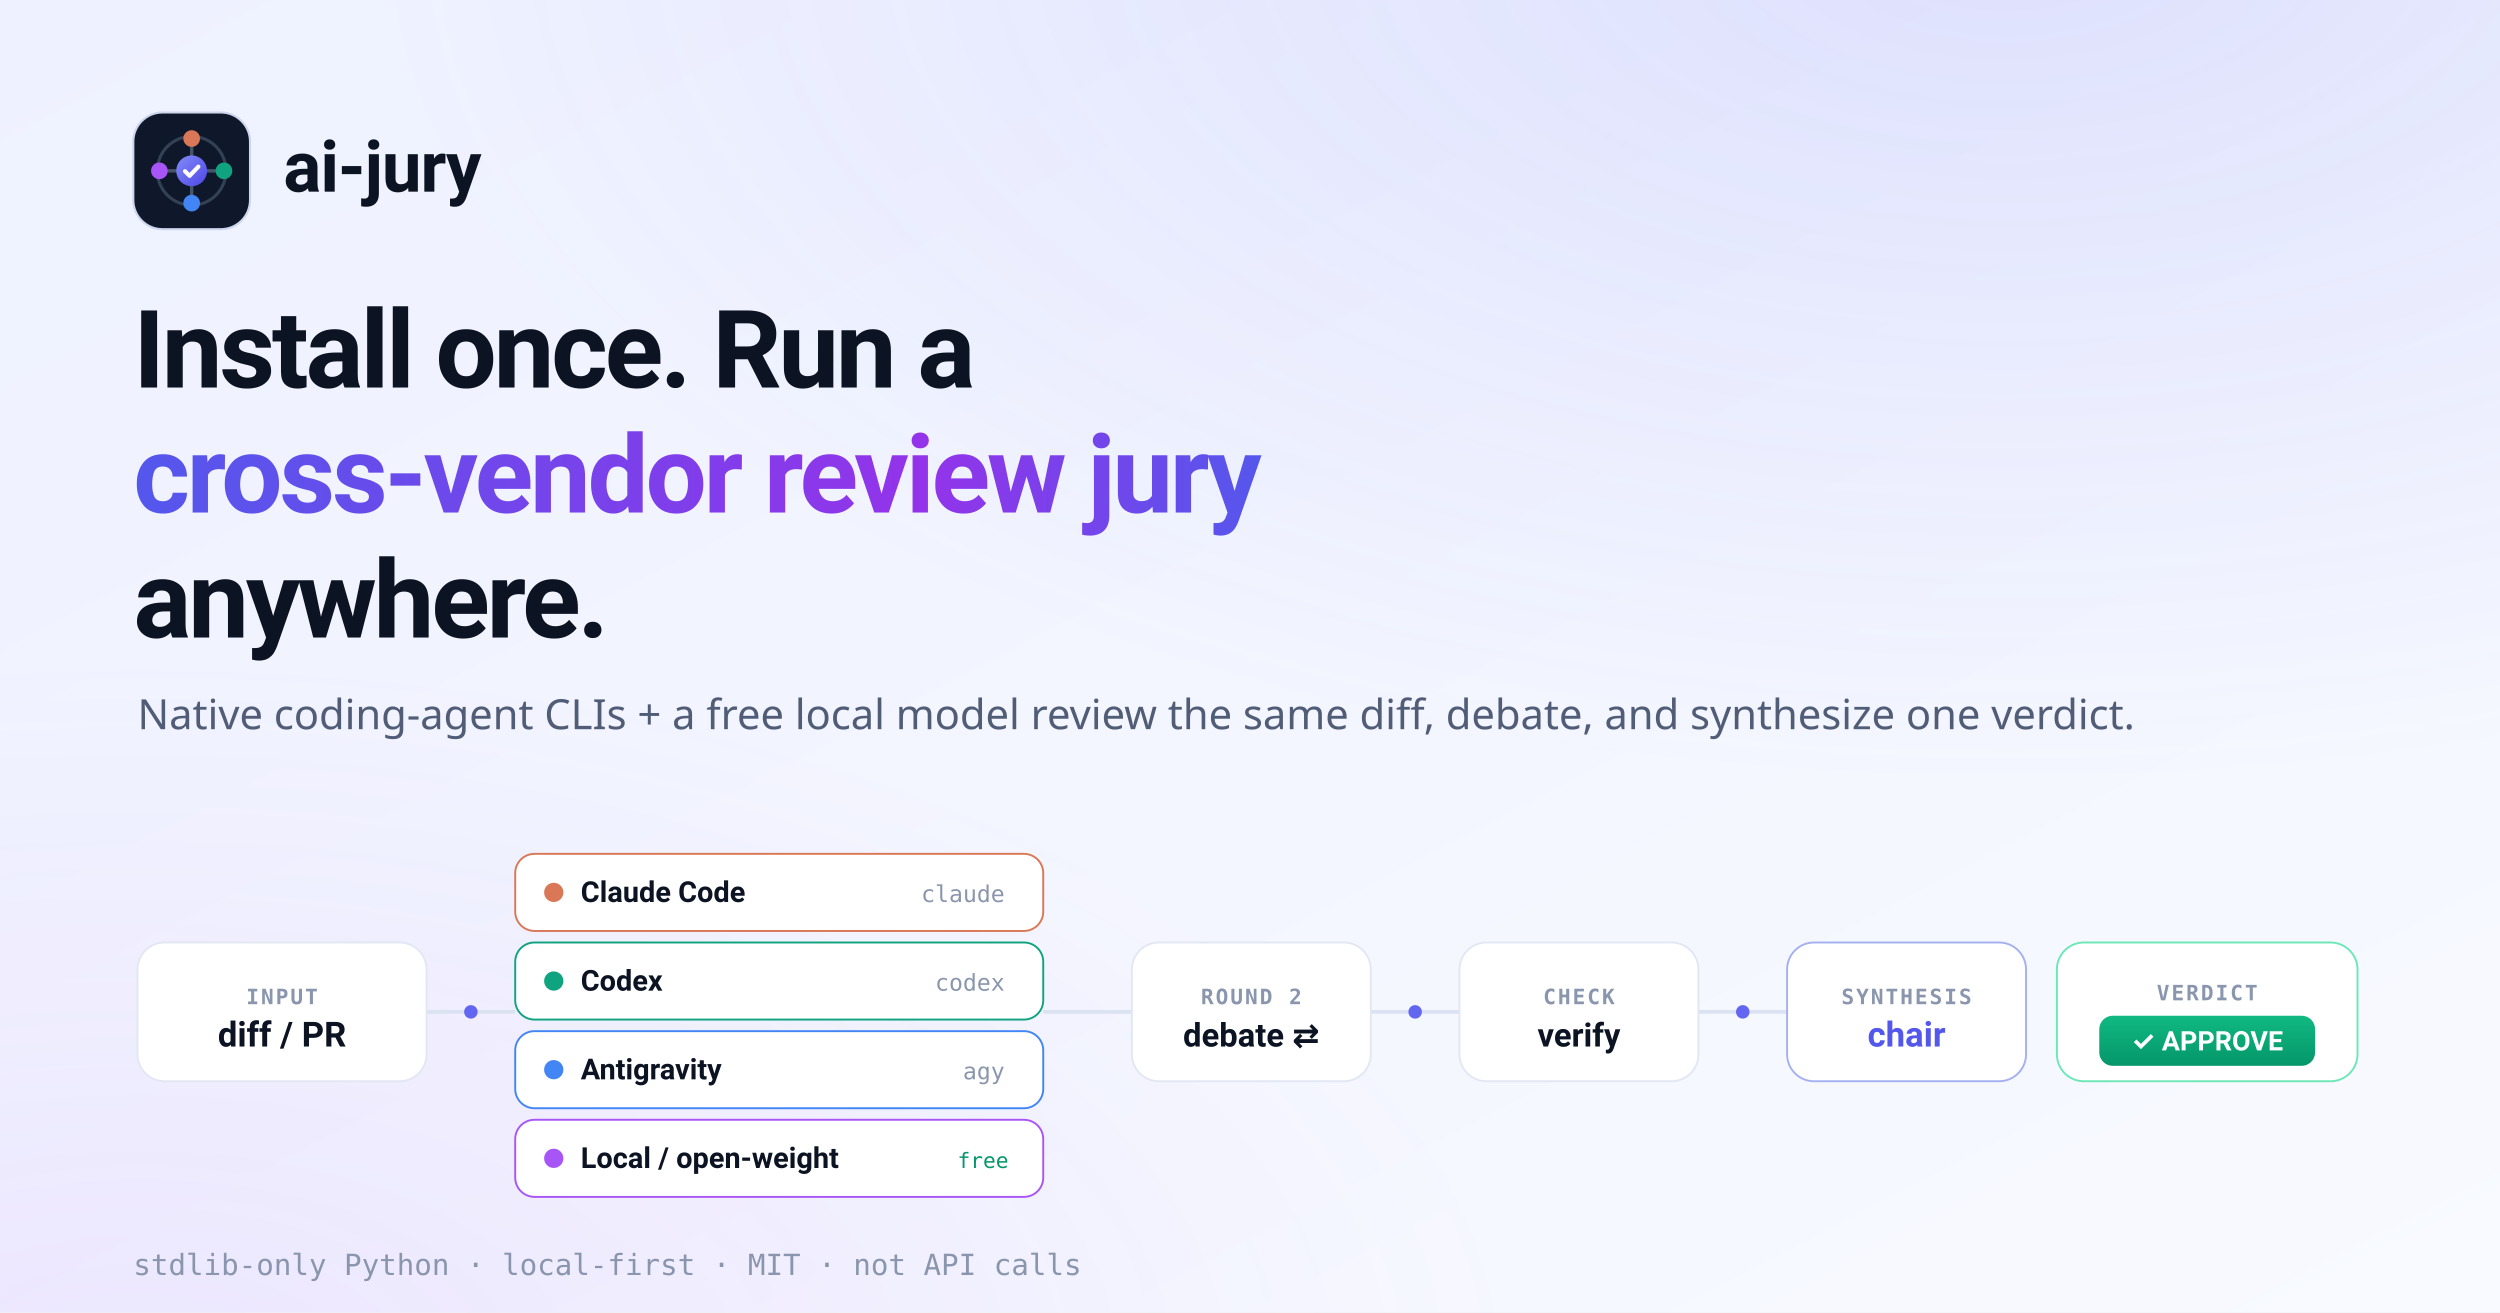
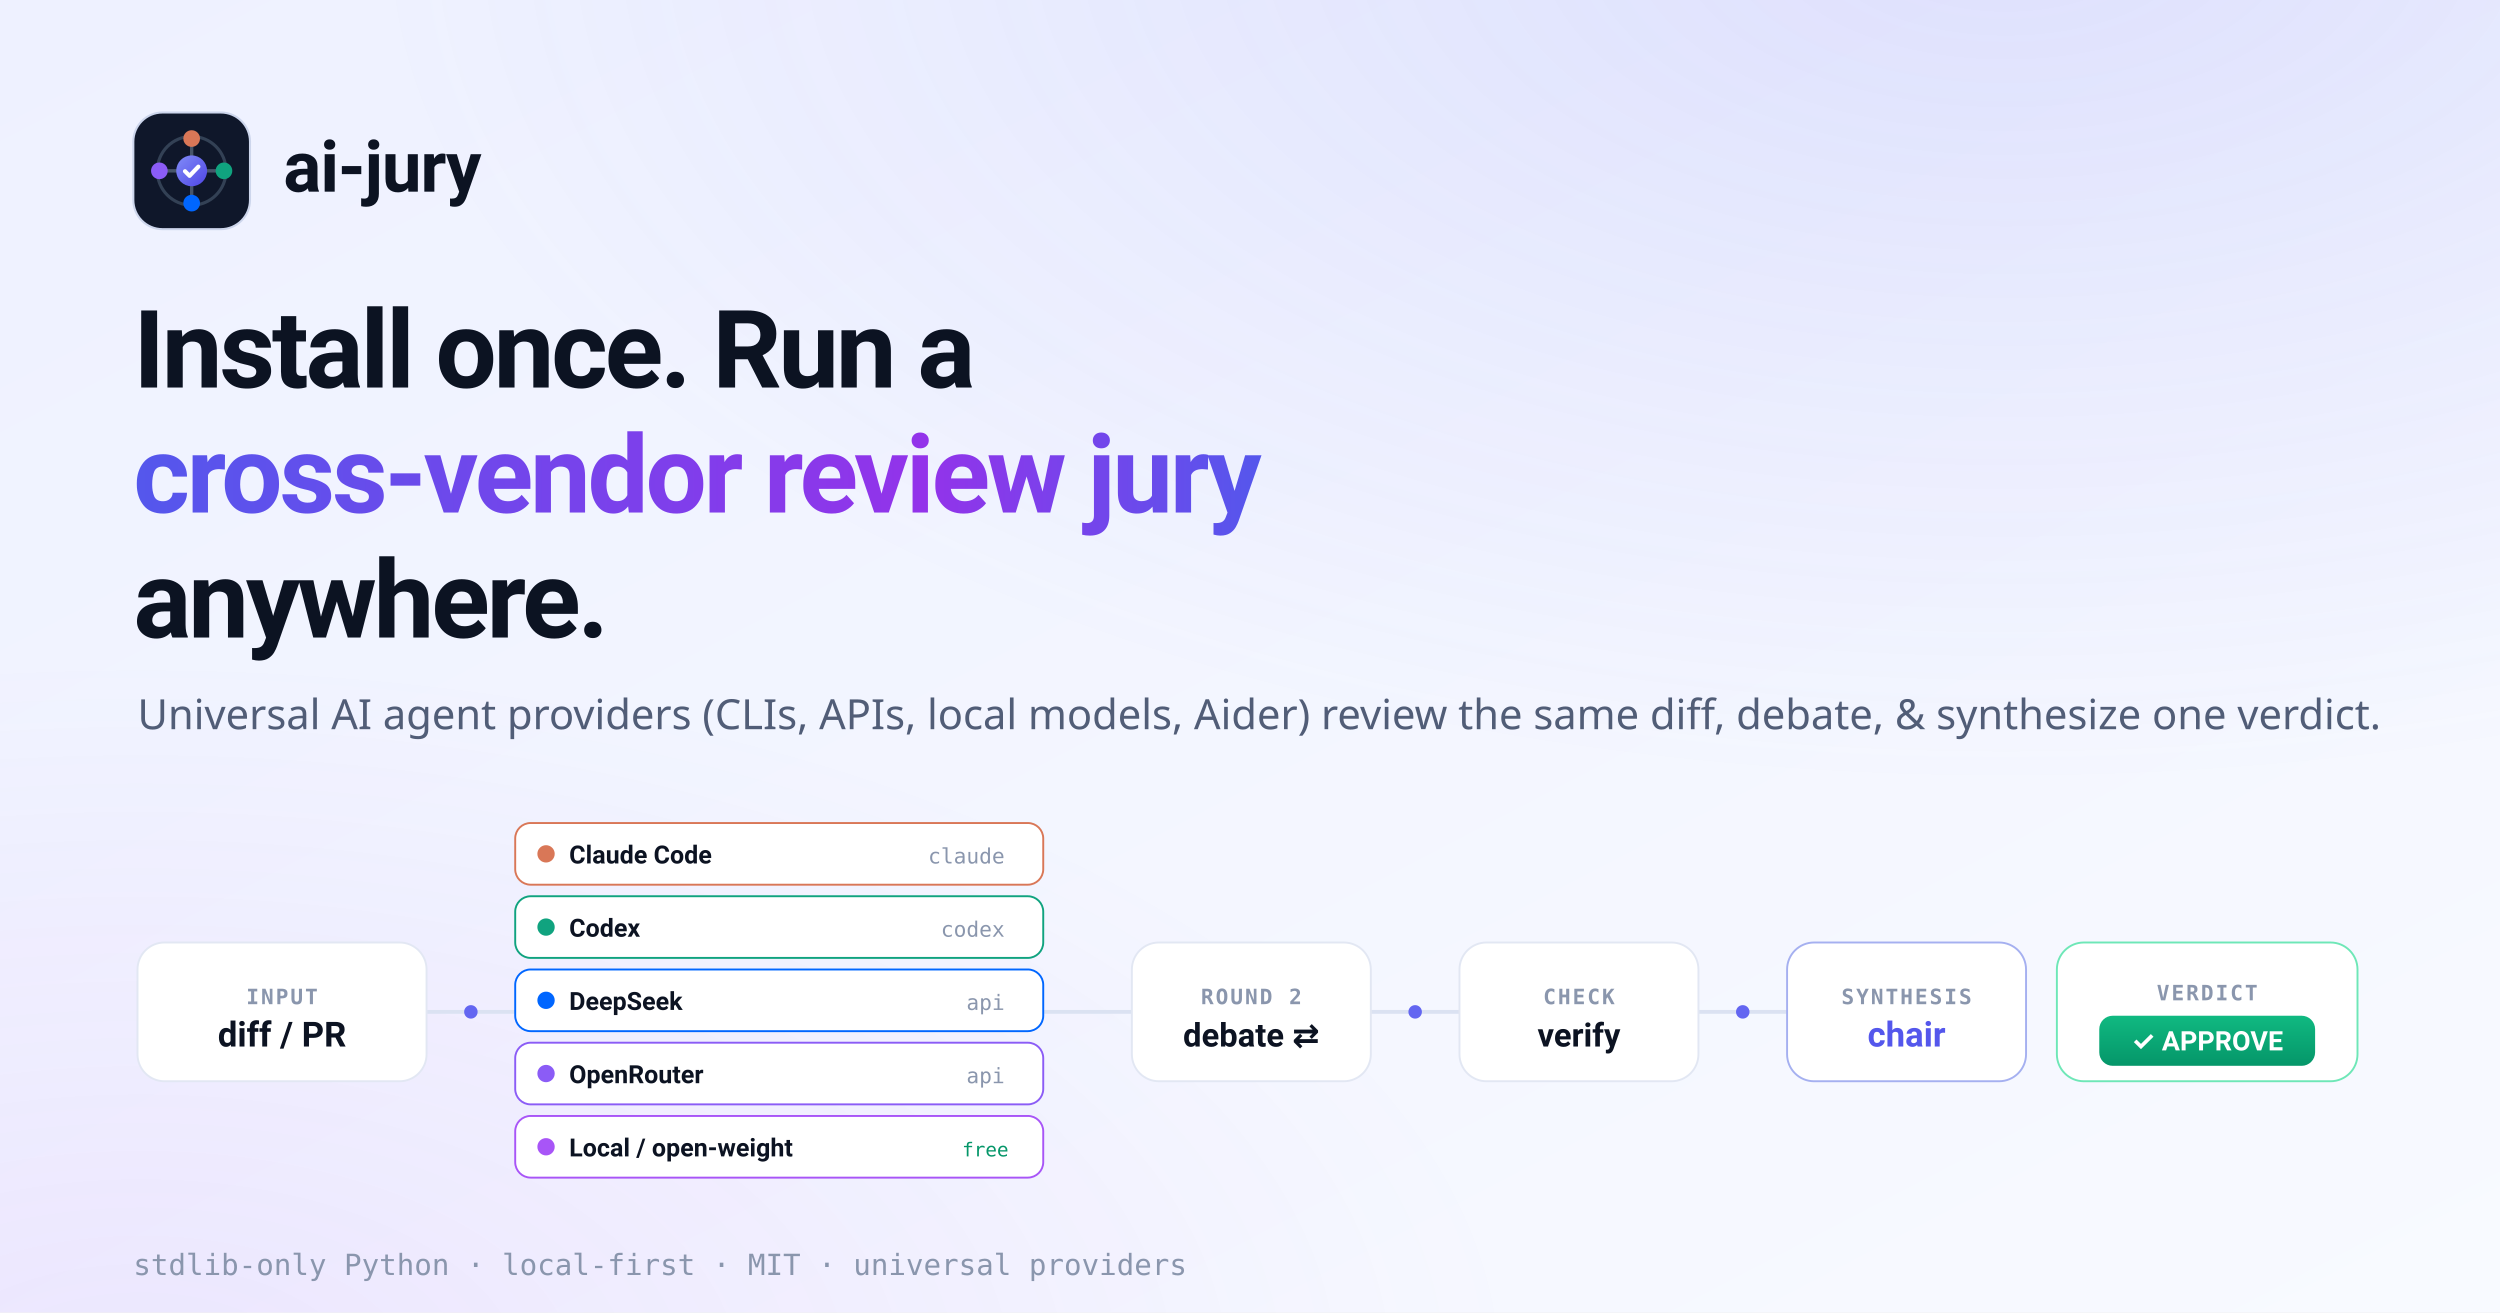
- <svg xmlns="http://www.w3.org/2000/svg" width="1200" height="630" viewBox="0 0 1200 630" font-family="'Space Grotesk', -apple-system, BlinkMacSystemFont, 'Segoe UI', Roboto, sans-serif" role="img" aria-label="ai-jury: a diff enters; four reviewers — Claude Code, Codex, Antigravity, and a free local model — review it, debate, and a chair verifies and synthesizes one verdict.">
+ <svg xmlns="http://www.w3.org/2000/svg" width="1200" height="630" viewBox="0 0 1200 630" font-family="'Space Grotesk', -apple-system, BlinkMacSystemFont, 'Segoe UI', Roboto, sans-serif" role="img" aria-label="ai-jury: a diff enters; universal reviewers — Claude Code, Codex, DeepSeek, OpenRouter, and local models — review it, debate, and a chair verifies and synthesizes one verdict.">
  <defs>
    <linearGradient id="bgL" x1="0" y1="0" x2="1" y2="1">
      <stop offset="0" stop-color="#eef1ff" />
      <stop offset="1" stop-color="#f8faff" />
    </linearGradient>
    <radialGradient id="glowL" cx="80%" cy="-5%" r="65%">
      <stop offset="0" stop-color="#6366f1" stop-opacity="0.14" />
      <stop offset="1" stop-color="#6366f1" stop-opacity="0" />
    </radialGradient>
    <radialGradient id="glow2L" cx="6%" cy="105%" r="55%">
      <stop offset="0" stop-color="#a855f7" stop-opacity="0.10" />
      <stop offset="1" stop-color="#a855f7" stop-opacity="0" />
    </radialGradient>
    <linearGradient id="coreL" x1="0" y1="0" x2="1" y2="1">
      <stop offset="0" stop-color="#818cf8" />
      <stop offset="1" stop-color="#4f46e5" />
    </linearGradient>
    <linearGradient id="verdL" x1="0" y1="0" x2="0" y2="1">
      <stop offset="0" stop-color="#10b981" />
      <stop offset="1" stop-color="#059669" />
    </linearGradient>
    <linearGradient id="titleL" x1="0" y1="0" x2="1" y2="0">
      <stop offset="0" stop-color="#5457ec" />
      <stop offset="0.7" stop-color="#9333ea" />
      <stop offset="1" stop-color="#5457ec" />
    </linearGradient>
  </defs>
  <rect width="1200" height="630" fill="url(#bgL)" />
  <rect width="1200" height="630" fill="url(#glowL)" />
  <rect width="1200" height="630" fill="url(#glow2L)" />
  <g transform="translate(64,54)">
    <rect width="56" height="56" rx="14" fill="#0f172a" stroke="#cdd6ec" />
    <circle cx="28" cy="28" r="16.5" fill="none" stroke="#334155" stroke-width="1.5" />
    <g stroke="#475569" stroke-width="1.6" stroke-linecap="round">
      <line x1="28" y1="28" x2="28" y2="12.5" />
      <line x1="28" y1="28" x2="43.5" y2="28" />
      <line x1="28" y1="28" x2="28" y2="43.5" />
      <line x1="28" y1="28" x2="12.5" y2="28" />
    </g>
    <circle cx="28" cy="12.5" r="4" fill="#d97757" />
    <circle cx="43.5" cy="28" r="4" fill="#10a37f" />
-     <circle cx="28" cy="43.5" r="4" fill="#4285f4" />
-     <circle cx="12.5" cy="28" r="4" fill="#a855f7" />
+     <circle cx="28" cy="43.5" r="4" fill="#0066ff" />
+     <circle cx="12.5" cy="28" r="4" fill="#8b5cf6" />
    <circle cx="28" cy="28" r="7.4" fill="url(#coreL)" />
    <path d="M24.8 28.2 L27 30.4 L31.2 26" fill="none" stroke="#fff" stroke-width="2" stroke-linecap="round" stroke-linejoin="round" />
    <text x="72" y="38" fill="#0c1322" font-size="34" font-weight="700" letter-spacing="-0.5">ai-jury</text>
  </g>
  <text x="64" y="186" fill="#0c1322" font-size="52" font-weight="700" letter-spacing="-1.5">Install once. Run a</text>
  <text x="64" y="246" fill="url(#titleL)" font-size="52" font-weight="700" letter-spacing="-1.5">cross-vendor review jury</text>
  <text x="64" y="306" fill="#0c1322" font-size="52" font-weight="700" letter-spacing="-1.5">anywhere.</text>
-   <text x="66" y="350" fill="#515d77" font-size="20" font-weight="400" font-family="'IBM Plex Sans', sans-serif">Native coding-agent CLIs + a free local model review the same diff, debate, and synthesize one verdict.</text>
+   <text x="66" y="350" fill="#515d77" font-size="20" font-weight="400" font-family="'IBM Plex Sans', sans-serif">Universal AI agent providers (CLIs, APIs, local models, Aider) review the same diff, debate, &amp; synthesize one verdict.</text>
  <g transform="translate(66,408) scale(0.925)">
    <g stroke="#dbe2f2" stroke-width="2" fill="none">
      <line x1="150" y1="84" x2="196" y2="84" />
      <line x1="470" y1="84" x2="516" y2="84" />
      <line x1="640" y1="84" x2="686" y2="84" />
      <line x1="810" y1="84" x2="856" y2="84" />
    </g>
    <circle cx="173" cy="84" r="3.5" fill="#6366f1" />
    <circle cx="663" cy="84" r="3.5" fill="#6366f1" />
    <circle cx="833" cy="84" r="3.5" fill="#6366f1" />
    <rect x="0" y="48" width="150" height="72" rx="14" fill="#ffffff" stroke="#e2e7f3" />
    <text x="75" y="80" fill="#8a96ad" font-size="11" font-weight="600" letter-spacing="1" text-anchor="middle" font-family="'JetBrains Mono', monospace">INPUT</text>
    <text x="75" y="102" fill="#0c1322" font-size="18" font-weight="600" text-anchor="middle">diff / PR</text>
    <g>
-       <rect x="196" y="2" width="274" height="40" rx="10" fill="#ffffff" stroke="#d97757" />
-       <circle cx="216" cy="22" r="5" fill="#d97757" />
-       <text x="230" y="27" fill="#0c1322" font-size="15" font-weight="600">Claude Code</text>
-       <text x="450" y="27" fill="#8a96ad" font-size="12" text-anchor="end" font-family="'JetBrains Mono', monospace">claude</text>
-       <rect x="196" y="48" width="274" height="40" rx="10" fill="#ffffff" stroke="#10a37f" />
-       <circle cx="216" cy="68" r="5" fill="#10a37f" />
-       <text x="230" y="73" fill="#0c1322" font-size="15" font-weight="600">Codex</text>
-       <text x="450" y="73" fill="#8a96ad" font-size="12" text-anchor="end" font-family="'JetBrains Mono', monospace">codex</text>
-       <rect x="196" y="94" width="274" height="40" rx="10" fill="#ffffff" stroke="#4285f4" />
-       <circle cx="216" cy="114" r="5" fill="#4285f4" />
-       <text x="230" y="119" fill="#0c1322" font-size="15" font-weight="600">Antigravity</text>
-       <text x="450" y="119" fill="#8a96ad" font-size="12" text-anchor="end" font-family="'JetBrains Mono', monospace">agy</text>
-       <rect x="196" y="140" width="274" height="40" rx="10" fill="#ffffff" stroke="#a855f7" />
-       <circle cx="216" cy="160" r="5" fill="#a855f7" />
-       <text x="230" y="165" fill="#0c1322" font-size="15" font-weight="600">Local / open-weight</text>
-       <text x="452" y="165" fill="#059669" font-size="11" text-anchor="end" font-family="'JetBrains Mono', monospace">free</text>
+       <rect x="196" y="-14" width="274" height="32" rx="8" fill="#ffffff" stroke="#d97757" />
+       <circle cx="212" cy="2" r="4.5" fill="#d97757" />
+       <text x="224" y="7" fill="#0c1322" font-size="13" font-weight="600">Claude Code</text>
+       <text x="450" y="7" fill="#8a96ad" font-size="11" text-anchor="end" font-family="'JetBrains Mono', monospace">claude</text>
+       <rect x="196" y="24" width="274" height="32" rx="8" fill="#ffffff" stroke="#10a37f" />
+       <circle cx="212" cy="40" r="4.5" fill="#10a37f" />
+       <text x="224" y="45" fill="#0c1322" font-size="13" font-weight="600">Codex</text>
+       <text x="450" y="45" fill="#8a96ad" font-size="11" text-anchor="end" font-family="'JetBrains Mono', monospace">codex</text>
+       <rect x="196" y="62" width="274" height="32" rx="8" fill="#ffffff" stroke="#0066ff" />
+       <circle cx="212" cy="78" r="4.5" fill="#0066ff" />
+       <text x="224" y="83" fill="#0c1322" font-size="13" font-weight="600">DeepSeek</text>
+       <text x="450" y="83" fill="#8a96ad" font-size="11" text-anchor="end" font-family="'JetBrains Mono', monospace">api</text>
+       <rect x="196" y="100" width="274" height="32" rx="8" fill="#ffffff" stroke="#8b5cf6" />
+       <circle cx="212" cy="116" r="4.5" fill="#8b5cf6" />
+       <text x="224" y="121" fill="#0c1322" font-size="13" font-weight="600">OpenRouter</text>
+       <text x="450" y="121" fill="#8a96ad" font-size="11" text-anchor="end" font-family="'JetBrains Mono', monospace">api</text>
+       <rect x="196" y="138" width="274" height="32" rx="8" fill="#ffffff" stroke="#a855f7" />
+       <circle cx="212" cy="154" r="4.5" fill="#a855f7" />
+       <text x="224" y="159" fill="#0c1322" font-size="13" font-weight="600">Local / open-weight</text>
+       <text x="452" y="159" fill="#059669" font-size="10" text-anchor="end" font-family="'JetBrains Mono', monospace">free</text>
    </g>
    <rect x="516" y="48" width="124" height="72" rx="14" fill="#ffffff" stroke="#e2e7f3" />
    <text x="578" y="80" fill="#8a96ad" font-size="11" font-weight="600" letter-spacing="1" text-anchor="middle" font-family="'JetBrains Mono', monospace">ROUND 2</text>
    <text x="578" y="102" fill="#0c1322" font-size="17" font-weight="600" text-anchor="middle">debate ⇄</text>
    <rect x="686" y="48" width="124" height="72" rx="14" fill="#ffffff" stroke="#e2e7f3" />
    <text x="748" y="80" fill="#8a96ad" font-size="11" font-weight="600" letter-spacing="1" text-anchor="middle" font-family="'JetBrains Mono', monospace">CHECK</text>
    <text x="748" y="102" fill="#0c1322" font-size="17" font-weight="600" text-anchor="middle">verify</text>
    <rect x="856" y="48" width="124" height="72" rx="14" fill="#ffffff" stroke="#a5b0f0" />
    <text x="918" y="80" fill="#8a96ad" font-size="11" font-weight="600" letter-spacing="1" text-anchor="middle" font-family="'JetBrains Mono', monospace">SYNTHESIS</text>
    <text x="918" y="102" fill="#5457ec" font-size="18" font-weight="700" text-anchor="middle">chair</text>
    <rect x="996" y="48" width="156" height="72" rx="14" fill="#ffffff" stroke="#6ee7b7" />
    <text x="1074" y="78" fill="#8a96ad" font-size="11" font-weight="600" letter-spacing="1" text-anchor="middle" font-family="'JetBrains Mono', monospace">VERDICT</text>
    <rect x="1018" y="86" width="112" height="26" rx="7" fill="url(#verdL)" />
    <text x="1074" y="104" fill="#ffffff" font-size="14" font-weight="700" text-anchor="middle">✓ APPROVE</text>
  </g>
-   <text x="64" y="612" fill="#8a96ad" font-size="14" font-family="'JetBrains Mono', monospace">stdlib-only Python · local-first · MIT · not API calls</text>
+   <text x="64" y="612" fill="#8a96ad" font-size="14" font-family="'JetBrains Mono', monospace">stdlib-only Python · local-first · MIT · universal providers</text>
</svg>
